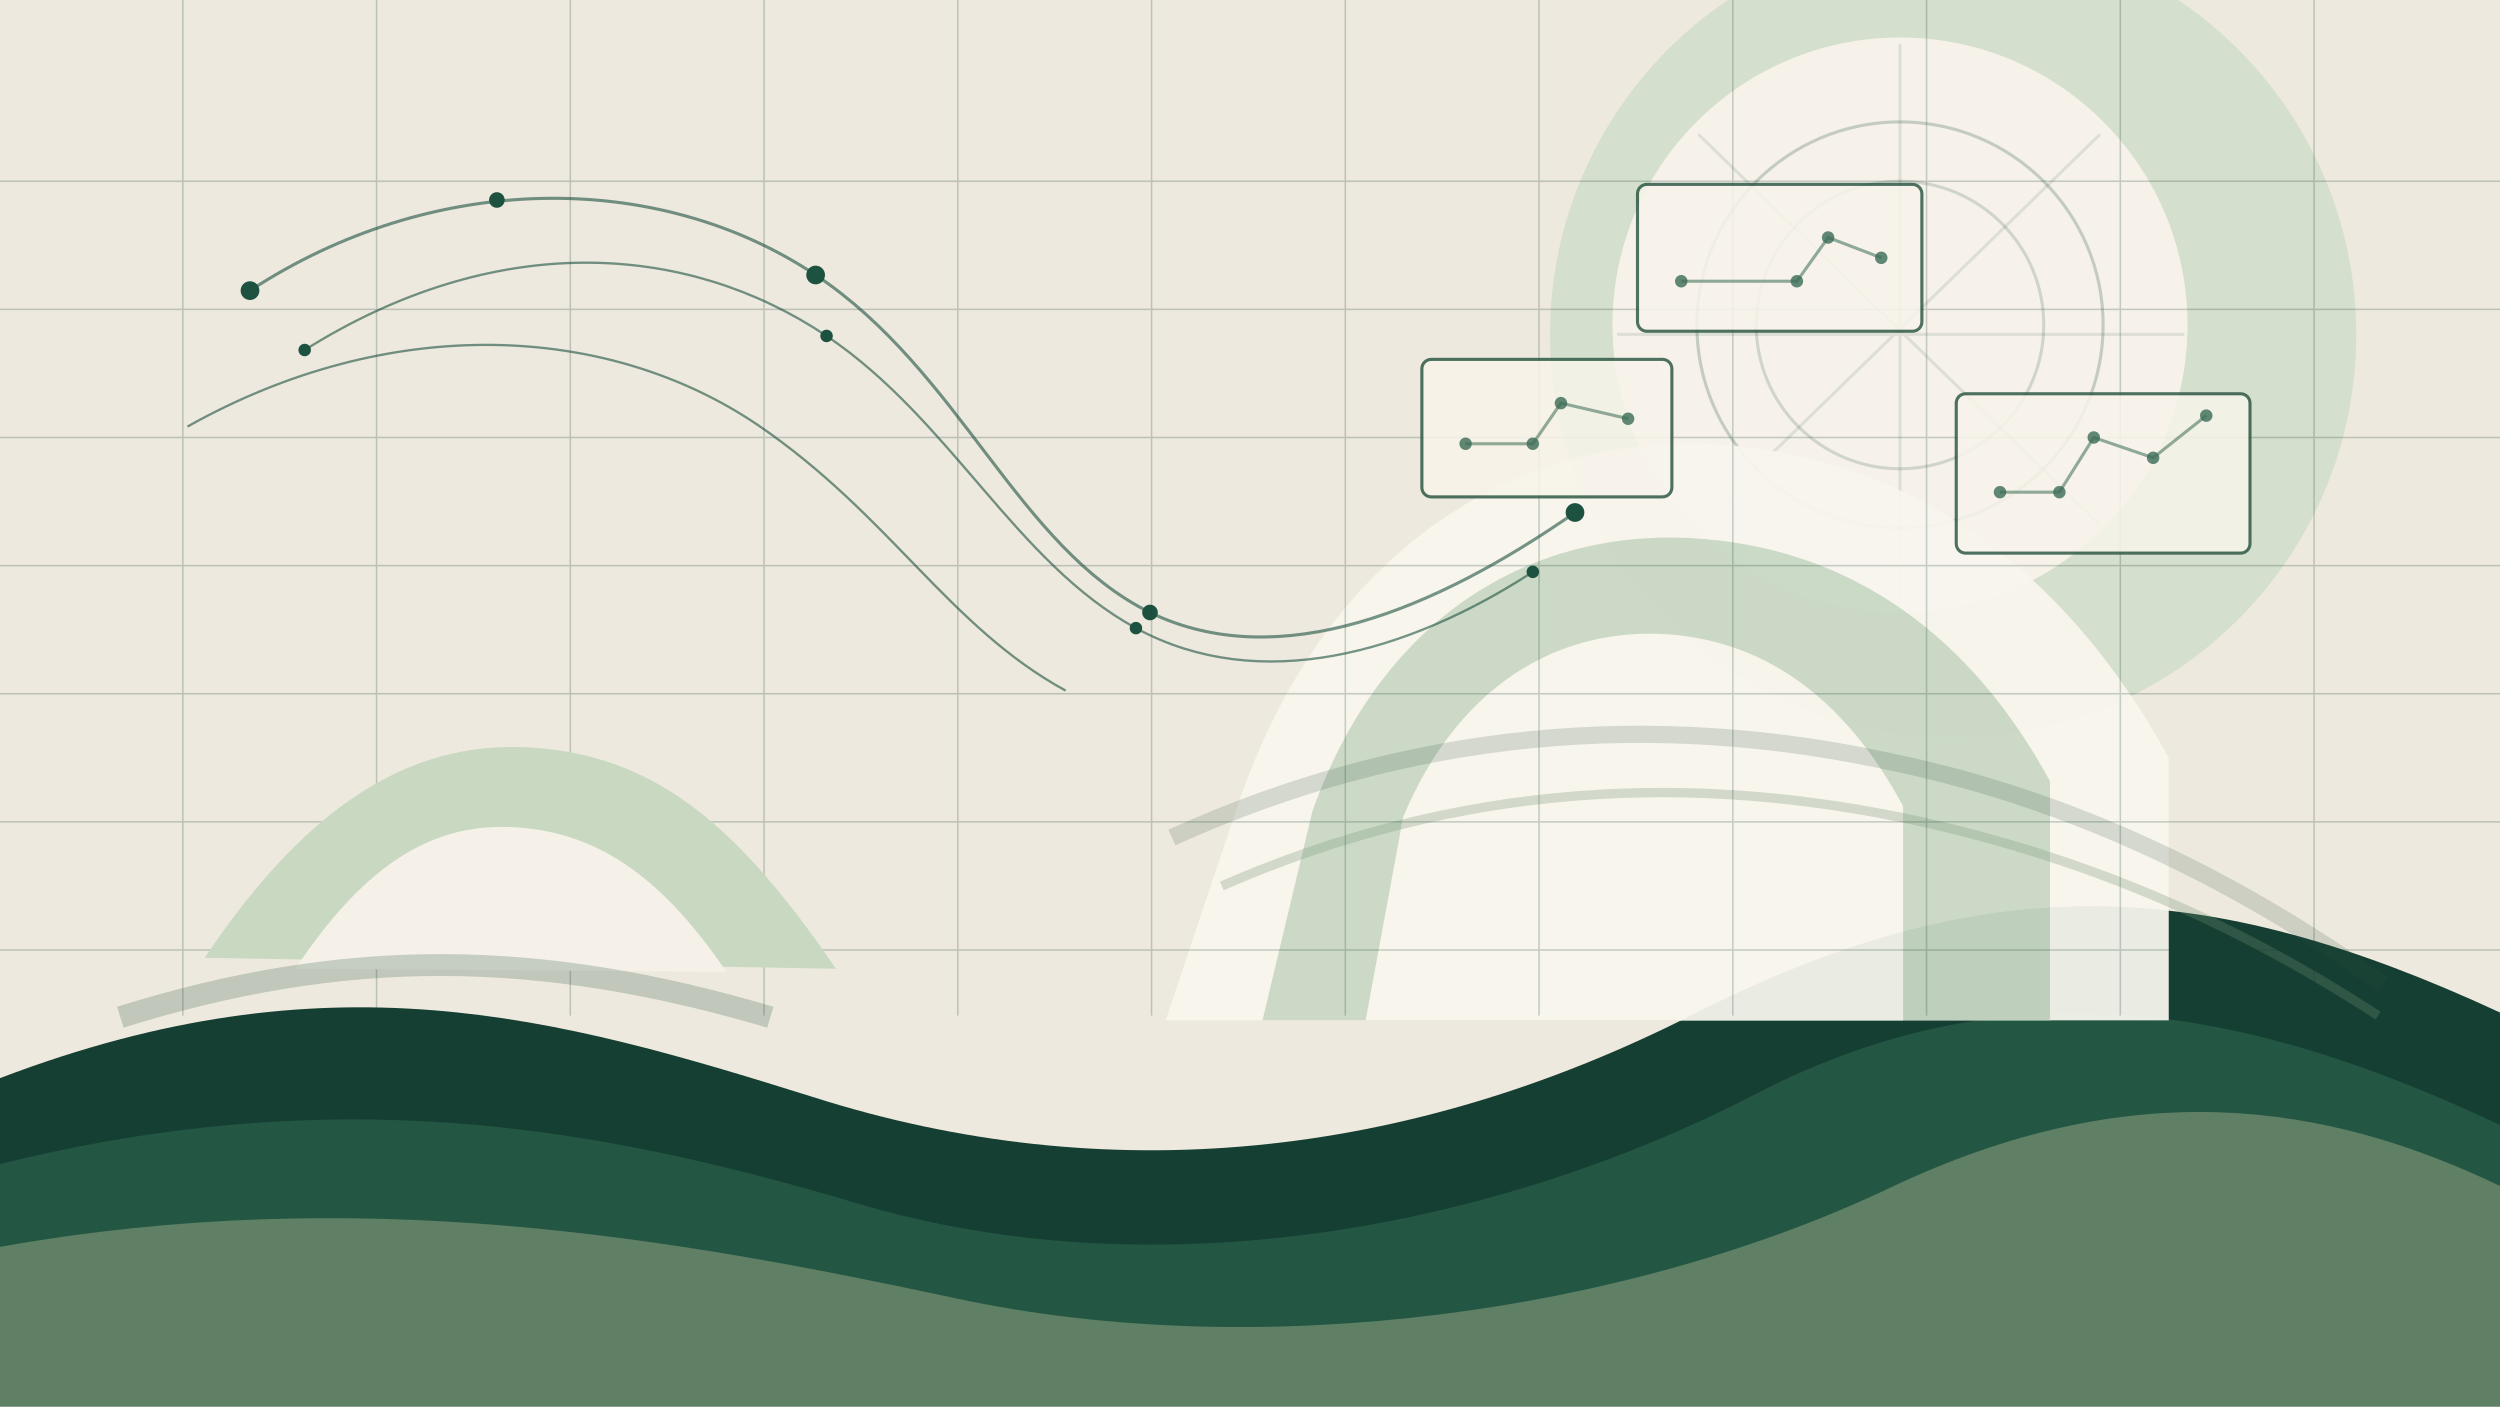
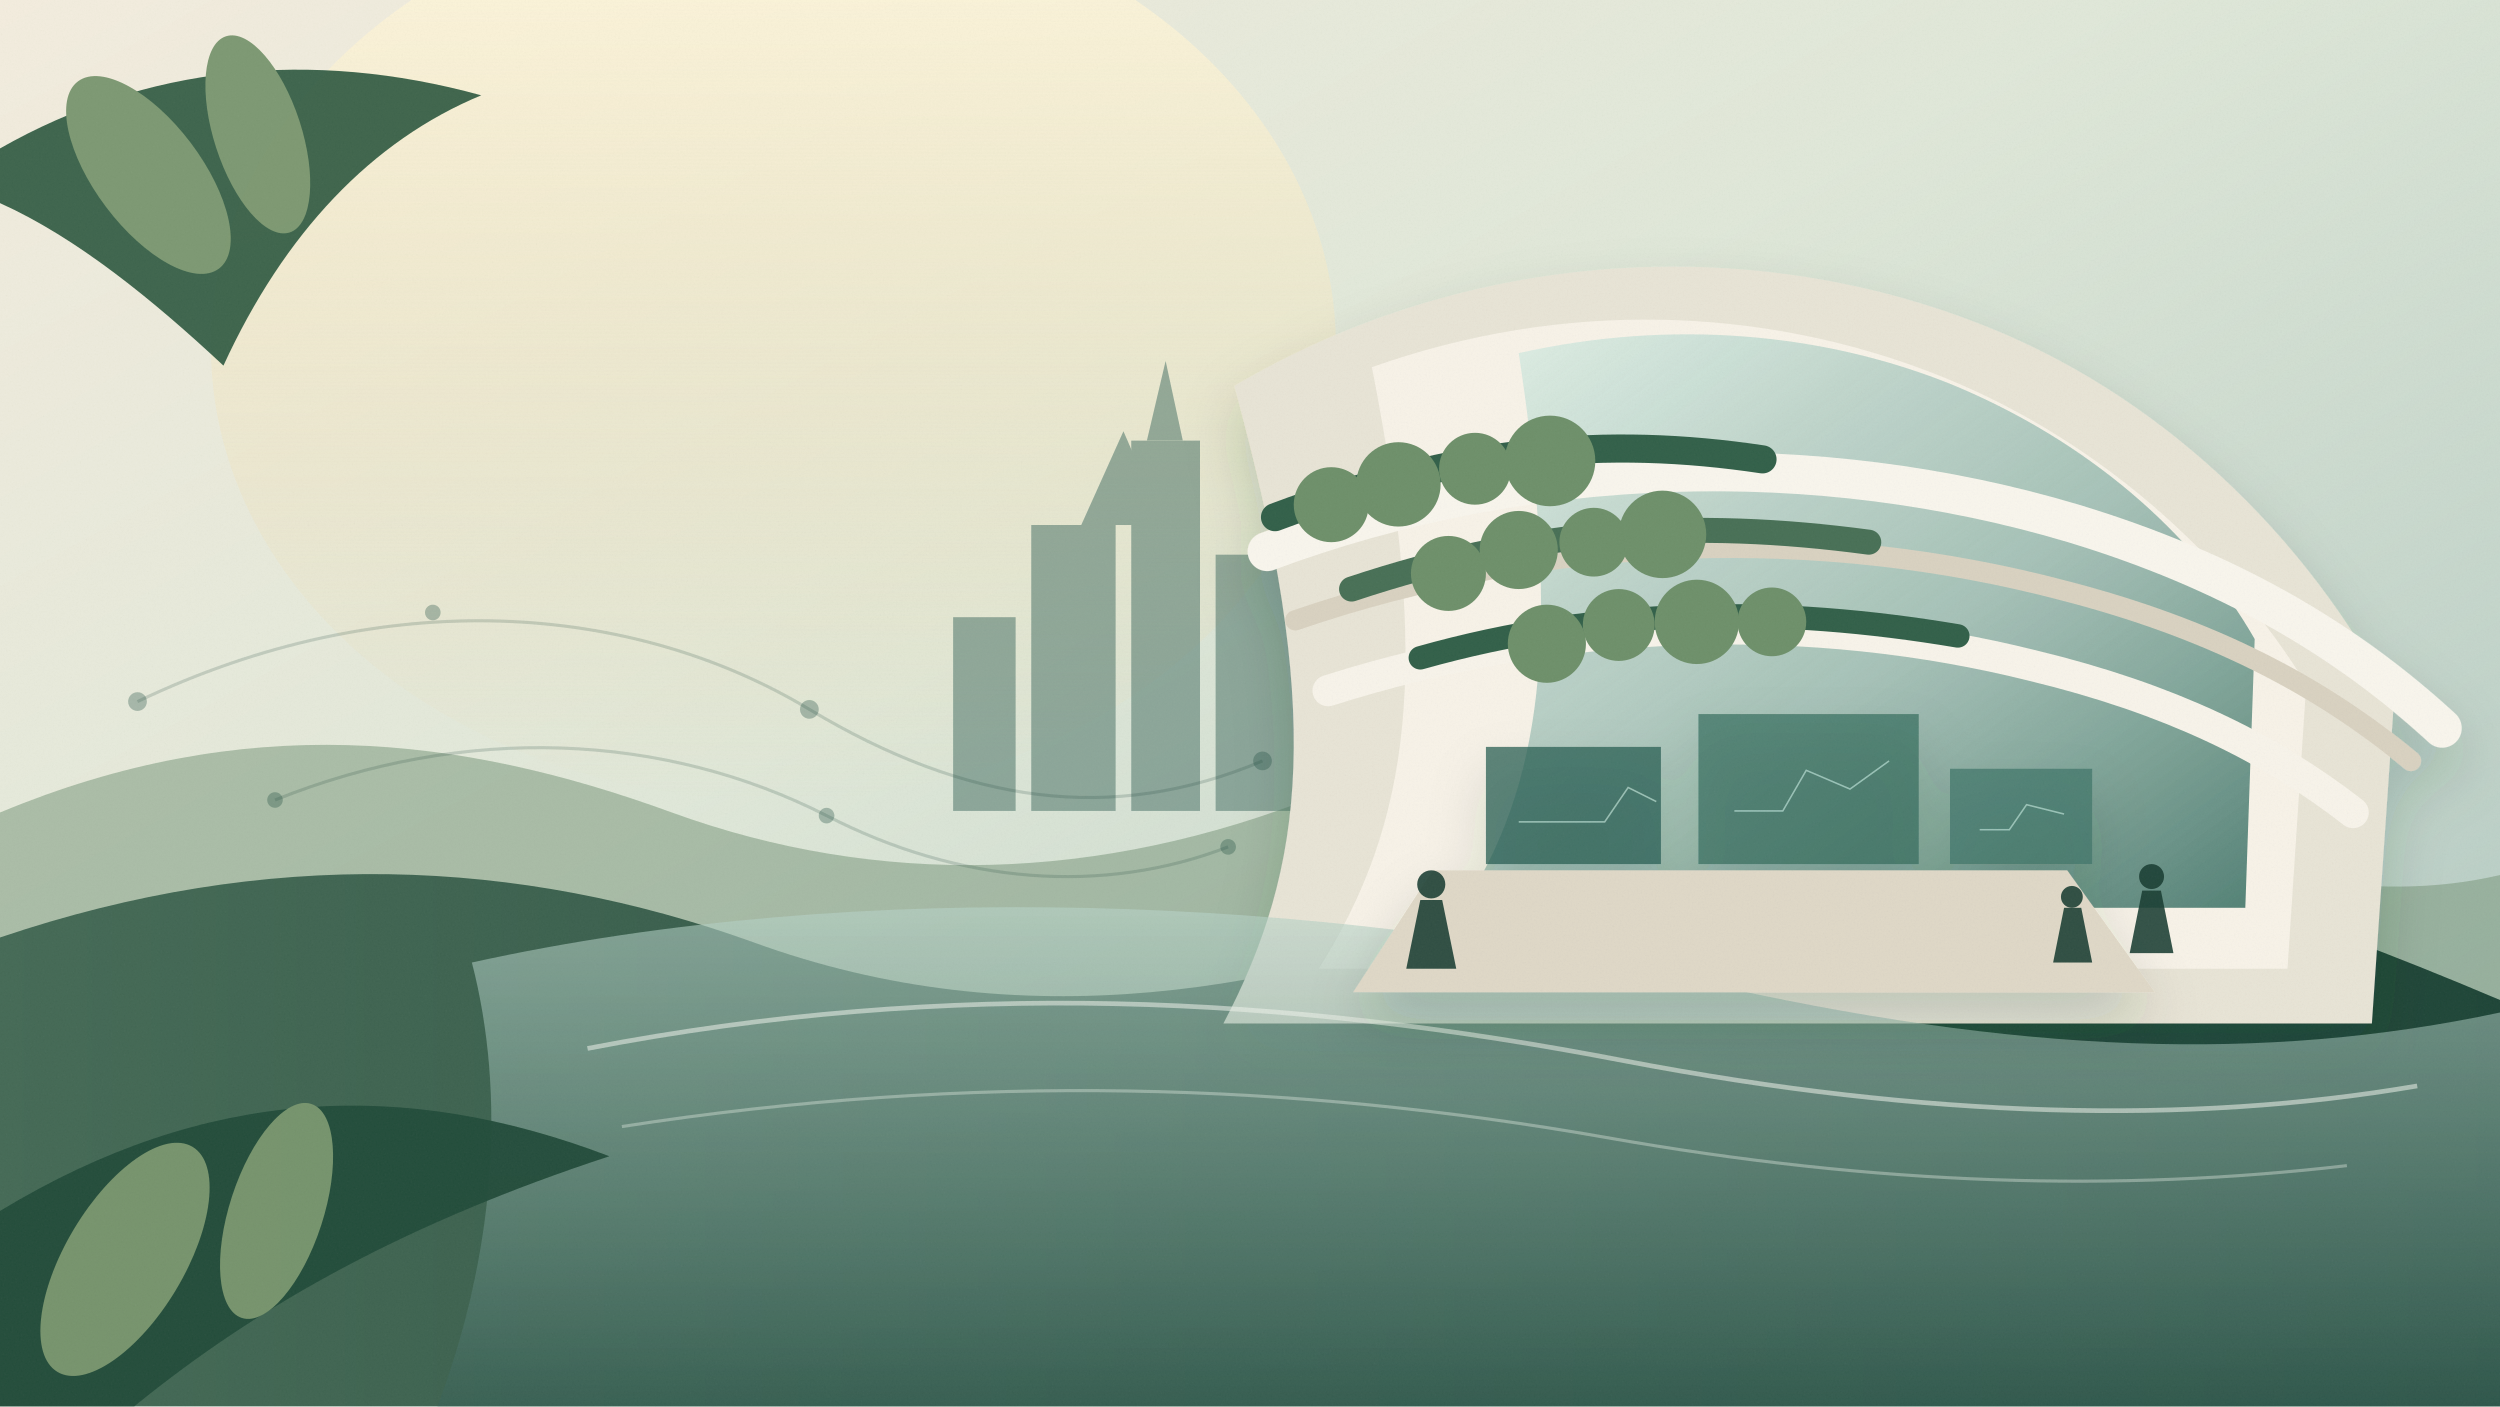
<svg xmlns="http://www.w3.org/2000/svg" viewBox="0 0 1600 900" role="img" aria-labelledby="title desc">
-   <rect width="1600" height="900" fill="#eee9de" />
-   <path d="M0 690C210 610 354 650 520 702C708 762 900 742 1082 650C1271 554 1410 560 1600 648V900H0Z" fill="#163f33" />
-   <path d="M0 745C214 692 380 720 548 770C742 828 960 785 1124 700C1290 614 1443 646 1600 720V900H0Z" fill="#235744" />
-   <path d="M0 798C230 757 430 792 612 831C808 873 1042 840 1210 760C1364 687 1487 705 1600 759V900H0Z" fill="#5f8064" />
-   <circle cx="1250" cy="214" r="258" fill="#d5dfcd" />
-   <circle cx="1216" cy="208" r="184" fill="#f6f2e9" />
-   <circle cx="1216" cy="208" r="130" fill="none" stroke="#244f3f" stroke-width="2" opacity=".24" />
-   <circle cx="1216" cy="208" r="92" fill="none" stroke="#244f3f" stroke-width="2" opacity=".18" />
-   <path d="M1035 214H1398M1216 28V389M1087 86L1344 336M1344 86L1087 336" fill="none" stroke="#244f3f" stroke-width="2" opacity=".12" />
-   <g opacity=".94">
-     <path d="M792 516C850 344 982 270 1117 286C1235 300 1326 372 1388 485L1388 653H746Z" fill="#f8f5ed" />
-     <path d="M840 519C886 390 986 336 1091 345C1187 353 1262 408 1312 500L1312 653H808Z" fill="#c9d8c5" />
-     <path d="M898 523C933 439 997 401 1068 406C1134 411 1183 451 1218 516L1218 653H874Z" fill="#f8f5ed" />
-     <path d="M750 536C902 467 1057 454 1212 488C1327 512 1433 564 1525 630" fill="none" stroke="#254f3e" stroke-width="11" opacity=".18" />
-     <path d="M782 567C935 500 1085 494 1230 526C1342 551 1436 594 1522 650" fill="none" stroke="#719276" stroke-width="6" opacity=".30" />
+   <defs>
+     <linearGradient id="sky" x1="0" y1="0" x2="1" y2="1">
+       <stop offset="0" stop-color="#f3ecdd" />
+       <stop offset=".42" stop-color="#dfe7d8" />
+       <stop offset="1" stop-color="#a9c3bd" />
+     </linearGradient>
+     <linearGradient id="sun" x1="0" y1="0" x2="0" y2="1">
+       <stop offset="0" stop-color="#fff8dd" stop-opacity=".95" />
+       <stop offset="1" stop-color="#e8d5a7" stop-opacity="0" />
+     </linearGradient>
+     <linearGradient id="glass" x1="0" y1="0" x2="1" y2="1">
+       <stop offset="0" stop-color="#d9eee5" stop-opacity=".8" />
+       <stop offset=".55" stop-color="#7faaa0" stop-opacity=".7" />
+       <stop offset="1" stop-color="#2c6659" stop-opacity=".84" />
+     </linearGradient>
+     <linearGradient id="stone" x1="0" y1="0" x2="1" y2="1">
+       <stop offset="0" stop-color="#f9f4e7" />
+       <stop offset="1" stop-color="#c9c3b2" />
+     </linearGradient>
+     <linearGradient id="water" x1="0" y1="0" x2="0" y2="1">
+       <stop offset="0" stop-color="#b7d3c8" stop-opacity=".8" />
+       <stop offset="1" stop-color="#365f54" stop-opacity=".9" />
+     </linearGradient>
+     <linearGradient id="hill" x1="0" y1="0" x2="1" y2="0">
+       <stop offset="0" stop-color="#446955" />
+       <stop offset="1" stop-color="#1d4436" />
+     </linearGradient>
+     <filter id="softShadow" x="-20%" y="-20%" width="140%" height="160%">
+       <feDropShadow dx="0" dy="18" stdDeviation="18" flood-color="#173f32" flood-opacity=".18" />
+     </filter>
+     <filter id="texture" x="-10%" y="-10%" width="120%" height="120%">
+       <feTurbulence type="fractalNoise" baseFrequency=".85" numOctaves="2" seed="9" result="n" />
+       <feColorMatrix in="n" type="saturate" values="0" result="g" />
+       <feComponentTransfer in="g" result="f">
+         <feFuncA type="table" tableValues="0 .055" />
+       </feComponentTransfer>
+       <feBlend in="SourceGraphic" in2="f" mode="multiply" />
+     </filter>
+   </defs>
+   <rect width="1600" height="900" fill="url(#sky)" />
+   <ellipse cx="495" cy="222" rx="360" ry="290" fill="url(#sun)" />
+   <path d="M0 520C156 455 293 470 430 520C562 568 703 565 844 509C1013 442 1168 445 1316 512C1425 561 1519 579 1600 560V900H0Z" fill="#7a987b" opacity=".55" />
+   <path d="M0 600C171 542 332 549 482 603C652 665 823 637 985 571C1157 502 1317 520 1600 640V900H0Z" fill="url(#hill)" />
+   <g opacity=".58" fill="#52796d">
+     <path d="M610 395h40v124h-40z" />
+     <path d="M660 336h54v183h-54z" />
+     <path d="M724 282h44v237h-44z" />
+     <path d="M778 355h52v164h-52z" />
+     <path d="M692 336l27-60 26 60z" />
+     <path d="M734 282l12-51 11 51z" />
  </g>
-   <g opacity=".6" stroke="#1d5140" fill="none">
-     <path d="M160 186C276 110 420 108 522 176C615 238 651 350 736 392C819 432 919 390 1008 328" stroke-width="2" />
-     <path d="M195 224C316 148 438 154 529 215C609 269 650 360 727 402C806 445 901 418 981 366" stroke-width="1.5" />
-     <path d="M120 273C250 200 389 207 485 272C570 330 607 401 682 442" stroke-width="1.5" />
-   </g>
-   <g fill="#1d5140">
-     <circle cx="160" cy="186" r="6" />
-     <circle cx="318" cy="128" r="5" />
-     <circle cx="522" cy="176" r="6" />
-     <circle cx="736" cy="392" r="5" />
-     <circle cx="1008" cy="328" r="6" />
-     <circle cx="195" cy="224" r="4" />
-     <circle cx="529" cy="215" r="4" />
-     <circle cx="727" cy="402" r="4" />
-     <circle cx="981" cy="366" r="4" />
-   </g>
-   <g opacity=".23" stroke="#163f33" stroke-width="1">
-     <path d="M0 116H1600M0 198H1600M0 280H1600M0 362H1600M0 444H1600M0 526H1600M0 608H1600" />
-     <path d="M117 0V650M241 0V650M365 0V650M489 0V650M613 0V650M737 0V650M861 0V650M985 0V650M1109 0V650M1233 0V650M1357 0V650M1481 0V650" />
+   <g filter="url(#softShadow)">
+     <path d="M790 247C934 162 1110 148 1261 205C1382 250 1478 345 1532 450L1518 655H783C836 554 847 455 790 247Z" fill="#e7e3d5" />
+     <path d="M878 235C1002 191 1128 197 1235 238C1340 278 1425 355 1476 438L1464 620H844C903 526 916 428 878 235Z" fill="#f7f2e7" />
+     <path d="M972 226C1070 204 1167 213 1249 246C1336 282 1404 341 1443 409L1437 581H936C986 503 1000 411 972 226Z" fill="url(#glass)" opacity=".96" />
+     <path d="M811 353C977 291 1163 286 1327 335C1426 365 1501 409 1563 466" fill="none" stroke="#f8f5ec" stroke-width="25" stroke-linecap="round" />
+     <path d="M829 397C992 341 1166 337 1321 378C1414 402 1484 438 1543 487" fill="none" stroke="#d8d1c0" stroke-width="13" stroke-linecap="round" />
+     <path d="M850 442C1001 394 1161 391 1301 426C1388 447 1452 478 1506 520" fill="none" stroke="#f7f3e9" stroke-width="20" stroke-linecap="round" />
  </g>
  <g>
-     <path d="M131 613C198 513 266 471 347 479C423 486 475 532 535 620" fill="#c8d8c1" />
-     <path d="M189 620C235 551 280 524 336 530C387 535 426 565 465 622" fill="#f5f1e8" />
-     <path d="M77 651C221 606 344 607 493 651" fill="none" stroke="#214f3d" stroke-width="14" opacity=".22" />
+     <path d="M816 331C933 287 1028 279 1128 294" fill="none" stroke="#315f48" stroke-width="18" stroke-linecap="round" />
+     <path d="M865 377C982 338 1084 332 1196 347" fill="none" stroke="#476f55" stroke-width="16" stroke-linecap="round" />
+     <path d="M909 421C1026 388 1140 388 1253 407" fill="none" stroke="#315f48" stroke-width="15" stroke-linecap="round" />
+     <g fill="#6d8f69">
+       <circle cx="852" cy="323" r="24" />
+       <circle cx="895" cy="310" r="27" />
+       <circle cx="944" cy="300" r="23" />
+       <circle cx="992" cy="295" r="29" />
+       <circle cx="927" cy="367" r="24" />
+       <circle cx="972" cy="352" r="25" />
+       <circle cx="1020" cy="347" r="22" />
+       <circle cx="1064" cy="342" r="28" />
+       <circle cx="990" cy="412" r="25" />
+       <circle cx="1036" cy="400" r="23" />
+       <circle cx="1086" cy="398" r="27" />
+       <circle cx="1134" cy="398" r="22" />
+     </g>
  </g>
-   <g fill="#f7f3ea" stroke="#325c49" stroke-width="2" opacity=".86">
-     <rect x="1048" y="118" width="182" height="94" rx="6" />
-     <rect x="1252" y="252" width="188" height="102" rx="6" />
-     <rect x="910" y="230" width="160" height="88" rx="6" />
+   <path d="M302 616C551 561 846 574 1086 628C1292 675 1450 680 1600 648V900H280C317 802 324 701 302 616Z" fill="url(#water)" opacity=".72" />
+   <path d="M376 671C610 626 822 637 1040 679C1234 716 1401 720 1547 695" fill="none" stroke="#ecf1e9" stroke-width="3" opacity=".55" />
+   <path d="M398 721C623 686 829 693 1028 728C1203 759 1356 763 1502 746" fill="none" stroke="#dfe8df" stroke-width="2" opacity=".4" />
+   <g filter="url(#softShadow)">
+     <path d="M917 557h406l56 78H866Z" fill="#ded7c6" />
+     <path d="M951 478h112v75H951z" fill="#2b5d52" opacity=".75" />
+     <path d="M1087 457h141v96h-141z" fill="#2d6658" opacity=".68" />
+     <path d="M1248 492h91v61h-91z" fill="#3d7566" opacity=".72" />
+     <g stroke="#b9ded3" opacity=".7" fill="none">
+       <path d="M972 526h55l15-22 18 9" />
+       <path d="M1110 519h31l15-26 28 12 25-18" />
+       <path d="M1267 531h19l11-16 24 6" />
+     </g>
  </g>
-   <g stroke="#3b6b55" stroke-width="2" opacity=".55">
-     <path d="M1076 180h74l20-28 34 13" fill="none" />
-     <path d="M1280 315h38l22-35 38 13 34-27" fill="none" />
-     <path d="M938 284h43l18-26 43 10" fill="none" />
+   <g fill="#183c31" opacity=".88">
+     <circle cx="916" cy="566" r="9" />
+     <path d="M909 576h14l9 44h-32z" />
+     <circle cx="1377" cy="561" r="8" />
+     <path d="M1371 570h12l8 40h-28z" />
+     <circle cx="1326" cy="574" r="7" />
+     <path d="M1321 581h11l7 35h-25z" />
  </g>
-   <g fill="#3b6b55" opacity=".8">
-     <circle cx="1076" cy="180" r="4" />
-     <circle cx="1150" cy="180" r="4" />
-     <circle cx="1170" cy="152" r="4" />
-     <circle cx="1204" cy="165" r="4" />
-     <circle cx="1280" cy="315" r="4" />
-     <circle cx="1318" cy="315" r="4" />
-     <circle cx="1340" cy="280" r="4" />
-     <circle cx="1378" cy="293" r="4" />
-     <circle cx="1412" cy="266" r="4" />
-     <circle cx="938" cy="284" r="4" />
-     <circle cx="981" cy="284" r="4" />
-     <circle cx="999" cy="258" r="4" />
-     <circle cx="1042" cy="268" r="4" />
+   <g opacity=".96">
+     <path d="M0 95C93 42 199 31 308 61C238 90 182 149 143 234C98 192 49 152 0 130Z" fill="#365f46" />
+     <path d="M0 775C132 695 259 690 390 740C262 782 167 834 86 900H0Z" fill="#214b39" />
+     <g fill="#78956d">
+       <ellipse cx="95" cy="112" rx="34" ry="75" transform="rotate(-37 95 112)" />
+       <ellipse cx="165" cy="86" rx="28" ry="66" transform="rotate(-18 165 86)" />
+       <ellipse cx="80" cy="806" rx="38" ry="84" transform="rotate(31 80 806)" />
+       <ellipse cx="177" cy="775" rx="30" ry="72" transform="rotate(18 177 775)" />
+     </g>
  </g>
+   <g opacity=".18" stroke="#153e33" fill="none" stroke-width="2">
+     <path d="M88 449C247 373 405 386 518 454C618 514 711 528 808 487" />
+     <path d="M176 512C298 463 425 469 529 522C614 566 706 573 786 542" />
+   </g>
+   <g fill="#19493b" opacity=".32">
+     <circle cx="88" cy="449" r="6" />
+     <circle cx="277" cy="392" r="5" />
+     <circle cx="518" cy="454" r="6" />
+     <circle cx="808" cy="487" r="6" />
+     <circle cx="176" cy="512" r="5" />
+     <circle cx="529" cy="522" r="5" />
+     <circle cx="786" cy="542" r="5" />
+   </g>
+   <rect width="1600" height="900" fill="transparent" filter="url(#texture)" opacity=".9" />
</svg>
